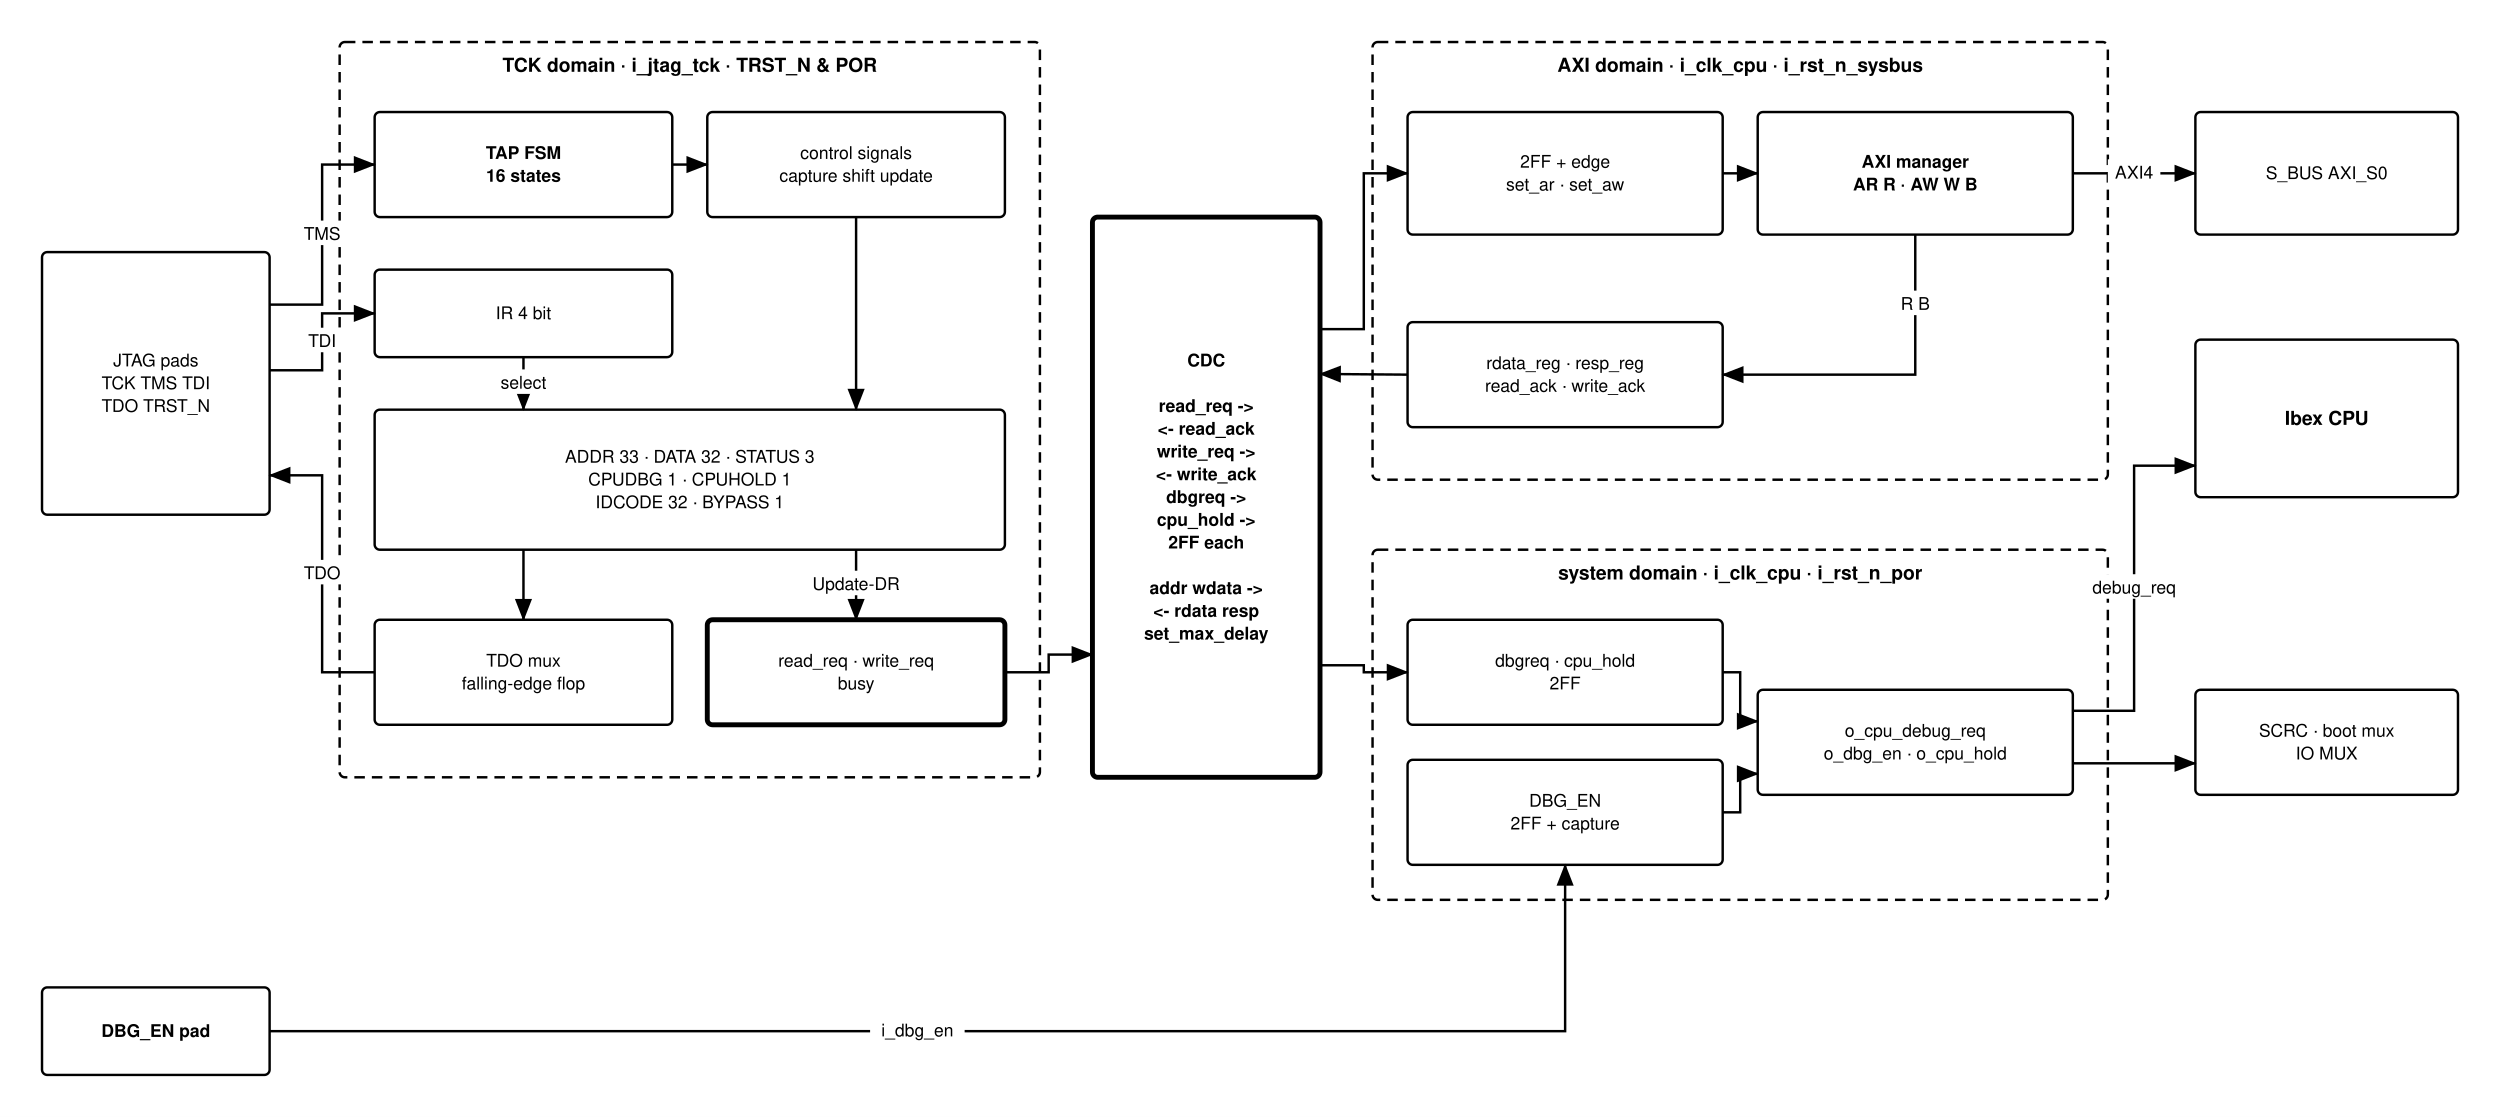
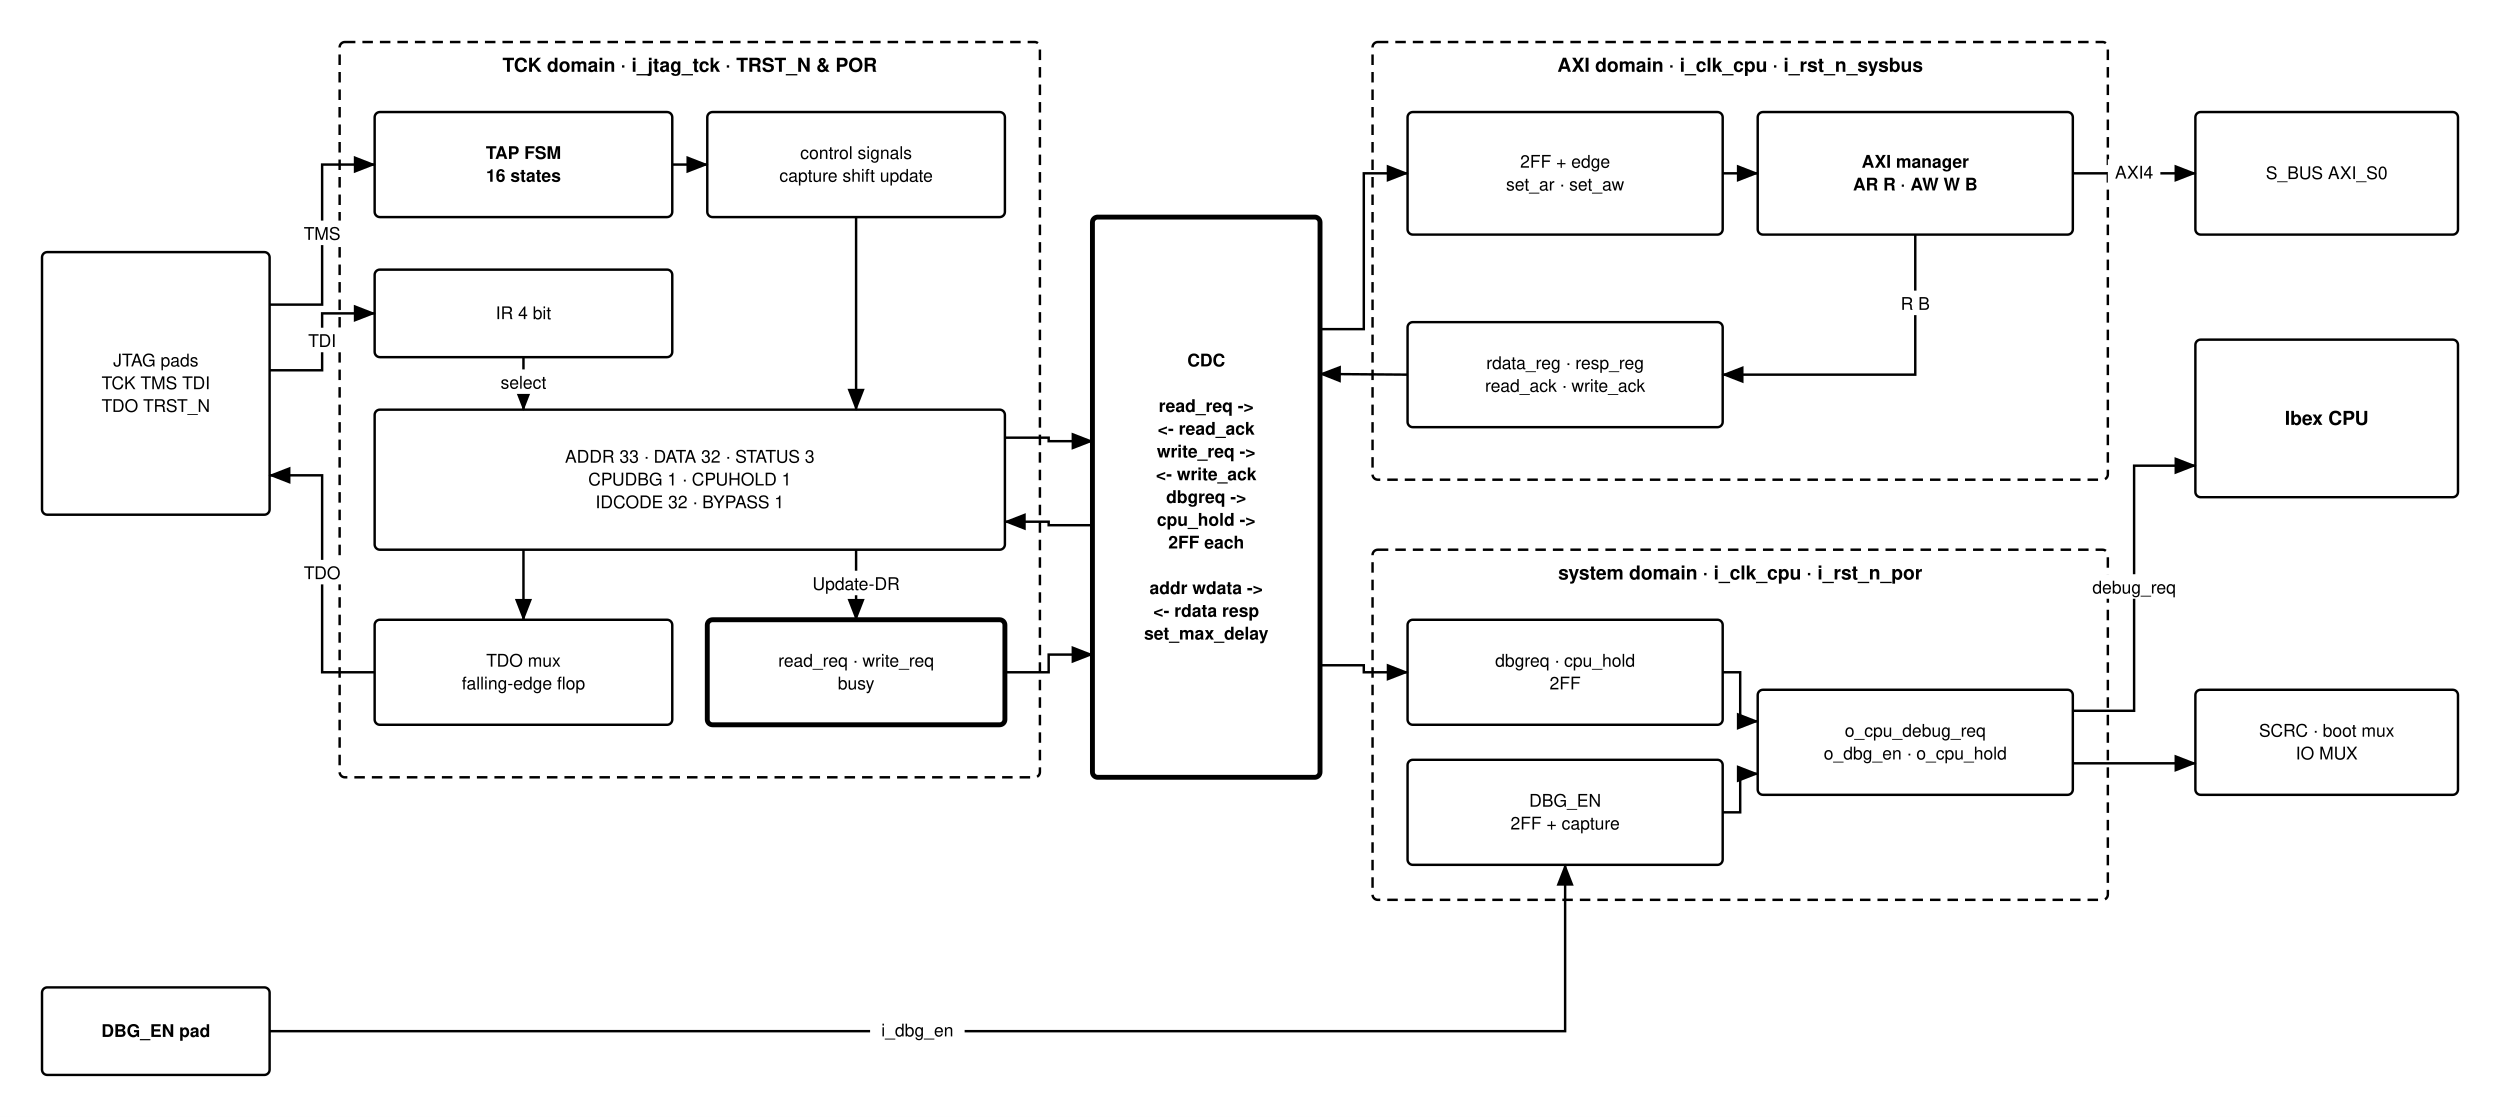
<svg xmlns="http://www.w3.org/2000/svg" width="1428" height="638" viewBox="-4 36 1428 638" font-family="Helvetica,Arial,sans-serif">
  <defs>
    <marker id="ah" markerWidth="9" markerHeight="7" refX="8.5" refY="3.5" orient="auto">
      <polygon points="0 0, 9 3.5, 0 7" fill="#000000" />
    </marker>
    <marker id="ahs" markerWidth="9" markerHeight="7" refX="0.5" refY="3.5" orient="auto">
      <polygon points="9 0, 0 3.5, 9 7" fill="#000000" />
    </marker>
  </defs>
  <rect x="-4" y="36" width="1428" height="638" fill="#ffffff" />
  <rect x="20" y="180" width="130" height="150" rx="3" fill="#ffffff" stroke="#000000" stroke-width="1.4" />
  <rect x="20" y="600" width="130" height="50" rx="3" fill="#ffffff" stroke="#000000" stroke-width="1.4" />
  <rect x="190" y="60" width="400" height="420" rx="3" fill="none" stroke="#000000" stroke-width="1.4" stroke-dasharray="6 4" />
  <rect x="210" y="100" width="170" height="60" rx="3" fill="#ffffff" stroke="#000000" stroke-width="1.4" />
  <rect x="400" y="100" width="170" height="60" rx="3" fill="#ffffff" stroke="#000000" stroke-width="1.4" />
  <rect x="210" y="190" width="170" height="50" rx="3" fill="#ffffff" stroke="#000000" stroke-width="1.4" />
  <rect x="210" y="270" width="360" height="80" rx="3" fill="#ffffff" stroke="#000000" stroke-width="1.4" />
  <rect x="210" y="390" width="170" height="60" rx="3" fill="#ffffff" stroke="#000000" stroke-width="1.4" />
  <rect x="400" y="390" width="170" height="60" rx="3" fill="#ffffff" stroke="#000000" stroke-width="2.8" />
  <rect x="620" y="160" width="130" height="320" rx="3" fill="#ffffff" stroke="#000000" stroke-width="2.8" />
  <rect x="780" y="60" width="420" height="250" rx="3" fill="none" stroke="#000000" stroke-width="1.4" stroke-dasharray="6 4" />
  <rect x="800" y="100" width="180" height="70" rx="3" fill="#ffffff" stroke="#000000" stroke-width="1.4" />
  <rect x="1000" y="100" width="180" height="70" rx="3" fill="#ffffff" stroke="#000000" stroke-width="1.4" />
  <rect x="800" y="220" width="180" height="60" rx="3" fill="#ffffff" stroke="#000000" stroke-width="1.4" />
  <rect x="780" y="350" width="420" height="200" rx="3" fill="none" stroke="#000000" stroke-width="1.4" stroke-dasharray="6 4" />
  <rect x="800" y="390" width="180" height="60" rx="3" fill="#ffffff" stroke="#000000" stroke-width="1.4" />
  <rect x="800" y="470" width="180" height="60" rx="3" fill="#ffffff" stroke="#000000" stroke-width="1.4" />
  <rect x="1000" y="430" width="180" height="60" rx="3" fill="#ffffff" stroke="#000000" stroke-width="1.4" />
  <rect x="1250" y="100" width="150" height="70" rx="3" fill="#ffffff" stroke="#000000" stroke-width="1.4" />
  <rect x="1250" y="230" width="150" height="90" rx="3" fill="#ffffff" stroke="#000000" stroke-width="1.4" />
  <rect x="1250" y="430" width="150" height="60" rx="3" fill="#ffffff" stroke="#000000" stroke-width="1.4" />
  <polyline points="150.0,210.0 180.0,210.0 180.0,130.0 210.0,130.0" fill="none" stroke="#000000" stroke-width="1.4" marker-end="url(#ah)" />
  <rect x="168.0" y="162.0" width="24.0" height="14" fill="#ffffff" />
  <text x="180.0" y="173.0" font-size="10" fill="#000000" text-anchor="middle">TMS</text>
  <polyline points="150.0,247.5 180.0,247.5 180.0,215.0 210.0,215.0" fill="none" stroke="#000000" stroke-width="1.4" marker-end="url(#ah)" />
  <rect x="168.0" y="223.2" width="24.0" height="14" fill="#ffffff" />
  <text x="180.0" y="234.2" font-size="10" fill="#000000" text-anchor="middle">TDI</text>
  <polyline points="210.0,420.0 180.0,420.0 180.0,307.5 150.0,307.5" fill="none" stroke="#000000" stroke-width="1.4" marker-end="url(#ah)" />
  <rect x="168.0" y="355.8" width="24.0" height="14" fill="#ffffff" />
  <text x="180.0" y="366.8" font-size="10" fill="#000000" text-anchor="middle">TDO</text>
  <polyline points="380.0,130.0 400.0,130.0" fill="none" stroke="#000000" stroke-width="1.4" marker-end="url(#ah)" />
  <polyline points="485.0,160.0 485.0,270.0" fill="none" stroke="#000000" stroke-width="1.4" marker-end="url(#ah)" />
  <polyline points="295.0,240.0 295.0,270.0" fill="none" stroke="#000000" stroke-width="1.4" marker-end="url(#ah)" />
  <rect x="274.0" y="247.0" width="42.0" height="14" fill="#ffffff" />
  <text x="295.0" y="258.0" font-size="10" fill="#000000" text-anchor="middle">select</text>
  <polyline points="295.0,350.0 295.0,390.0" fill="none" stroke="#000000" stroke-width="1.4" marker-end="url(#ah)" />
  <polyline points="485.0,350.0 485.0,390.0" fill="none" stroke="#000000" stroke-width="1.4" marker-end="url(#ah)" />
  <rect x="455.0" y="362.0" width="60.0" height="14" fill="#ffffff" />
  <text x="485.0" y="373.0" font-size="10" fill="#000000" text-anchor="middle">Update-DR</text>
  <polyline points="570.0,420.0 595.0,420.0 595.0,409.9 620.0,409.9" fill="none" stroke="#000000" stroke-width="1.4" marker-end="url(#ah)" />
+   <polyline points="570.0,286.0 595.0,286.0 595.0,288.0 620.0,288.0" fill="none" stroke="#000000" stroke-width="1.4" marker-end="url(#ah)" />
+   <polyline points="620.0,336.0 595.0,336.0 595.0,334.0 570.0,334.0" fill="none" stroke="#000000" stroke-width="1.4" marker-end="url(#ah)" />
  <polyline points="750.0,224.0 775.0,224.0 775.0,135.0 800.0,135.0" fill="none" stroke="#000000" stroke-width="1.4" marker-end="url(#ah)" />
  <polyline points="980.0,135.0 1000.0,135.0" fill="none" stroke="#000000" stroke-width="1.4" marker-end="url(#ah)" />
  <polyline points="1180.0,135.0 1250.0,135.0" fill="none" stroke="#000000" stroke-width="1.4" marker-end="url(#ah)" />
  <rect x="1200.0" y="127.0" width="30.0" height="14" fill="#ffffff" />
  <text x="1215.0" y="138.0" font-size="10" fill="#000000" text-anchor="middle">AXI4</text>
  <polyline points="1090.0,170.0 1090.0,250.0 980.0,250.0" fill="none" stroke="#000000" stroke-width="1.4" marker-end="url(#ah)" />
  <rect x="1075.0" y="202.0" width="30.0" height="14" fill="#ffffff" />
  <text x="1090.0" y="213.0" font-size="10" fill="#000000" text-anchor="middle">R  B</text>
  <polyline points="800.0,250.0 750.0,249.6" fill="none" stroke="#000000" stroke-width="1.4" marker-end="url(#ah)" />
  <polyline points="750.0,416.0 775.0,416.0 775.0,420.0 800.0,420.0" fill="none" stroke="#000000" stroke-width="1.4" marker-end="url(#ah)" />
  <polyline points="980.0,420.0 990.0,420.0 990.0,448.0 1000.0,448.0" fill="none" stroke="#000000" stroke-width="1.4" marker-end="url(#ah)" />
  <polyline points="980.0,500.0 990.0,500.0 990.0,478.0 1000.0,478.0" fill="none" stroke="#000000" stroke-width="1.4" marker-end="url(#ah)" />
  <polyline points="1180.0,442.0 1215.0,442.0 1215.0,302.0 1250.0,302.0" fill="none" stroke="#000000" stroke-width="1.4" marker-end="url(#ah)" />
  <rect x="1185.0" y="364.0" width="60.0" height="14" fill="#ffffff" />
  <text x="1215.0" y="375.0" font-size="10" fill="#000000" text-anchor="middle">debug_req</text>
  <polyline points="1180.0,472.0 1250.0,472.0" fill="none" stroke="#000000" stroke-width="1.4" marker-end="url(#ah)" />
  <polyline points="150.0,625.0 890.0,625.0 890.0,530.0" fill="none" stroke="#000000" stroke-width="1.4" marker-end="url(#ah)" />
  <rect x="493.0" y="617.0" width="54.0" height="14" fill="#ffffff" />
  <text x="520.0" y="628.0" font-size="10" fill="#000000" text-anchor="middle">i_dbg_en</text>
  <text x="85.0" y="245.3" font-size="10" text-anchor="middle" fill="#000000">JTAG pads</text>
  <text x="85.0" y="258.3" font-size="10" text-anchor="middle" fill="#000000">TCK  TMS  TDI</text>
  <text x="85.0" y="271.3" font-size="10" text-anchor="middle" fill="#000000">TDO  TRST_N</text>
  <text x="85.0" y="628.3" font-size="10" text-anchor="middle" fill="#000000" font-weight="bold">DBG_EN pad</text>
  <text x="390.0" y="77.0" font-size="11" text-anchor="middle" fill="#000000" font-weight="bold">TCK domain  ·  i_jtag_tck  ·  TRST_N &amp; POR</text>
  <text x="295.0" y="126.8" font-size="10" text-anchor="middle" fill="#000000" font-weight="bold">TAP FSM</text>
  <text x="295.0" y="139.8" font-size="10" text-anchor="middle" fill="#000000" font-weight="bold">16 states</text>
  <text x="485.0" y="126.8" font-size="10" text-anchor="middle" fill="#000000">control signals</text>
  <text x="485.0" y="139.8" font-size="10" text-anchor="middle" fill="#000000">capture  shift  update</text>
  <text x="295.0" y="218.3" font-size="10" text-anchor="middle" fill="#000000">IR  4 bit</text>
  <text x="390.0" y="300.3" font-size="10" text-anchor="middle" fill="#000000">ADDR 33  ·  DATA 32  ·  STATUS 3</text>
  <text x="390.0" y="313.3" font-size="10" text-anchor="middle" fill="#000000">CPUDBG 1  ·  CPUHOLD 1</text>
  <text x="390.0" y="326.3" font-size="10" text-anchor="middle" fill="#000000">IDCODE 32  ·  BYPASS 1</text>
  <text x="295.0" y="416.8" font-size="10" text-anchor="middle" fill="#000000">TDO mux</text>
  <text x="295.0" y="429.8" font-size="10" text-anchor="middle" fill="#000000">falling-edge flop</text>
  <text x="485.0" y="416.8" font-size="10" text-anchor="middle" fill="#000000">read_req  ·  write_req</text>
  <text x="485.0" y="429.8" font-size="10" text-anchor="middle" fill="#000000">busy</text>
  <text x="685.0" y="245.3" font-size="10" text-anchor="middle" fill="#000000" font-weight="bold">CDC</text>
  <text x="685.0" y="258.3" font-size="10" text-anchor="middle" fill="#000000" font-weight="bold" />
  <text x="685.0" y="271.3" font-size="10" text-anchor="middle" fill="#000000" font-weight="bold">read_req  -&gt;</text>
  <text x="685.0" y="284.3" font-size="10" text-anchor="middle" fill="#000000" font-weight="bold">&lt;-  read_ack</text>
  <text x="685.0" y="297.3" font-size="10" text-anchor="middle" fill="#000000" font-weight="bold">write_req  -&gt;</text>
  <text x="685.0" y="310.3" font-size="10" text-anchor="middle" fill="#000000" font-weight="bold">&lt;-  write_ack</text>
  <text x="685.0" y="323.3" font-size="10" text-anchor="middle" fill="#000000" font-weight="bold">dbgreq  -&gt;</text>
  <text x="685.0" y="336.3" font-size="10" text-anchor="middle" fill="#000000" font-weight="bold">cpu_hold  -&gt;</text>
  <text x="685.0" y="349.3" font-size="10" text-anchor="middle" fill="#000000" font-weight="bold">2FF each</text>
  <text x="685.0" y="362.3" font-size="10" text-anchor="middle" fill="#000000" font-weight="bold" />
  <text x="685.0" y="375.3" font-size="10" text-anchor="middle" fill="#000000" font-weight="bold">addr  wdata  -&gt;</text>
  <text x="685.0" y="388.3" font-size="10" text-anchor="middle" fill="#000000" font-weight="bold">&lt;-  rdata  resp</text>
  <text x="685.0" y="401.3" font-size="10" text-anchor="middle" fill="#000000" font-weight="bold">set_max_delay</text>
  <text x="990.0" y="77.0" font-size="11" text-anchor="middle" fill="#000000" font-weight="bold">AXI domain  ·  i_clk_cpu  ·  i_rst_n_sysbus</text>
  <text x="890.0" y="131.8" font-size="10" text-anchor="middle" fill="#000000">2FF + edge</text>
  <text x="890.0" y="144.8" font-size="10" text-anchor="middle" fill="#000000">set_ar  ·  set_aw</text>
  <text x="1090.0" y="131.8" font-size="10" text-anchor="middle" fill="#000000" font-weight="bold">AXI manager</text>
  <text x="1090.0" y="144.8" font-size="10" text-anchor="middle" fill="#000000" font-weight="bold">AR  R  ·  AW  W  B</text>
  <text x="890.0" y="246.8" font-size="10" text-anchor="middle" fill="#000000">rdata_reg  ·  resp_reg</text>
  <text x="890.0" y="259.8" font-size="10" text-anchor="middle" fill="#000000">read_ack  ·  write_ack</text>
  <text x="990.0" y="367.0" font-size="11" text-anchor="middle" fill="#000000" font-weight="bold">system domain  ·  i_clk_cpu  ·  i_rst_n_por</text>
  <text x="890.0" y="416.8" font-size="10" text-anchor="middle" fill="#000000">dbgreq  ·  cpu_hold</text>
  <text x="890.0" y="429.8" font-size="10" text-anchor="middle" fill="#000000">2FF</text>
  <text x="890.0" y="496.8" font-size="10" text-anchor="middle" fill="#000000">DBG_EN</text>
  <text x="890.0" y="509.8" font-size="10" text-anchor="middle" fill="#000000">2FF + capture</text>
  <text x="1090.0" y="456.8" font-size="10" text-anchor="middle" fill="#000000">o_cpu_debug_req</text>
  <text x="1090.0" y="469.8" font-size="10" text-anchor="middle" fill="#000000">o_dbg_en  ·  o_cpu_hold</text>
  <text x="1325.0" y="138.3" font-size="10" text-anchor="middle" fill="#000000">S_BUS  AXI_S0</text>
  <text x="1325.0" y="278.7" font-size="11" text-anchor="middle" fill="#000000" font-weight="bold">Ibex CPU</text>
  <text x="1325.0" y="456.8" font-size="10" text-anchor="middle" fill="#000000">SCRC  ·  boot mux</text>
  <text x="1325.0" y="469.8" font-size="10" text-anchor="middle" fill="#000000">IO MUX</text>
</svg>
